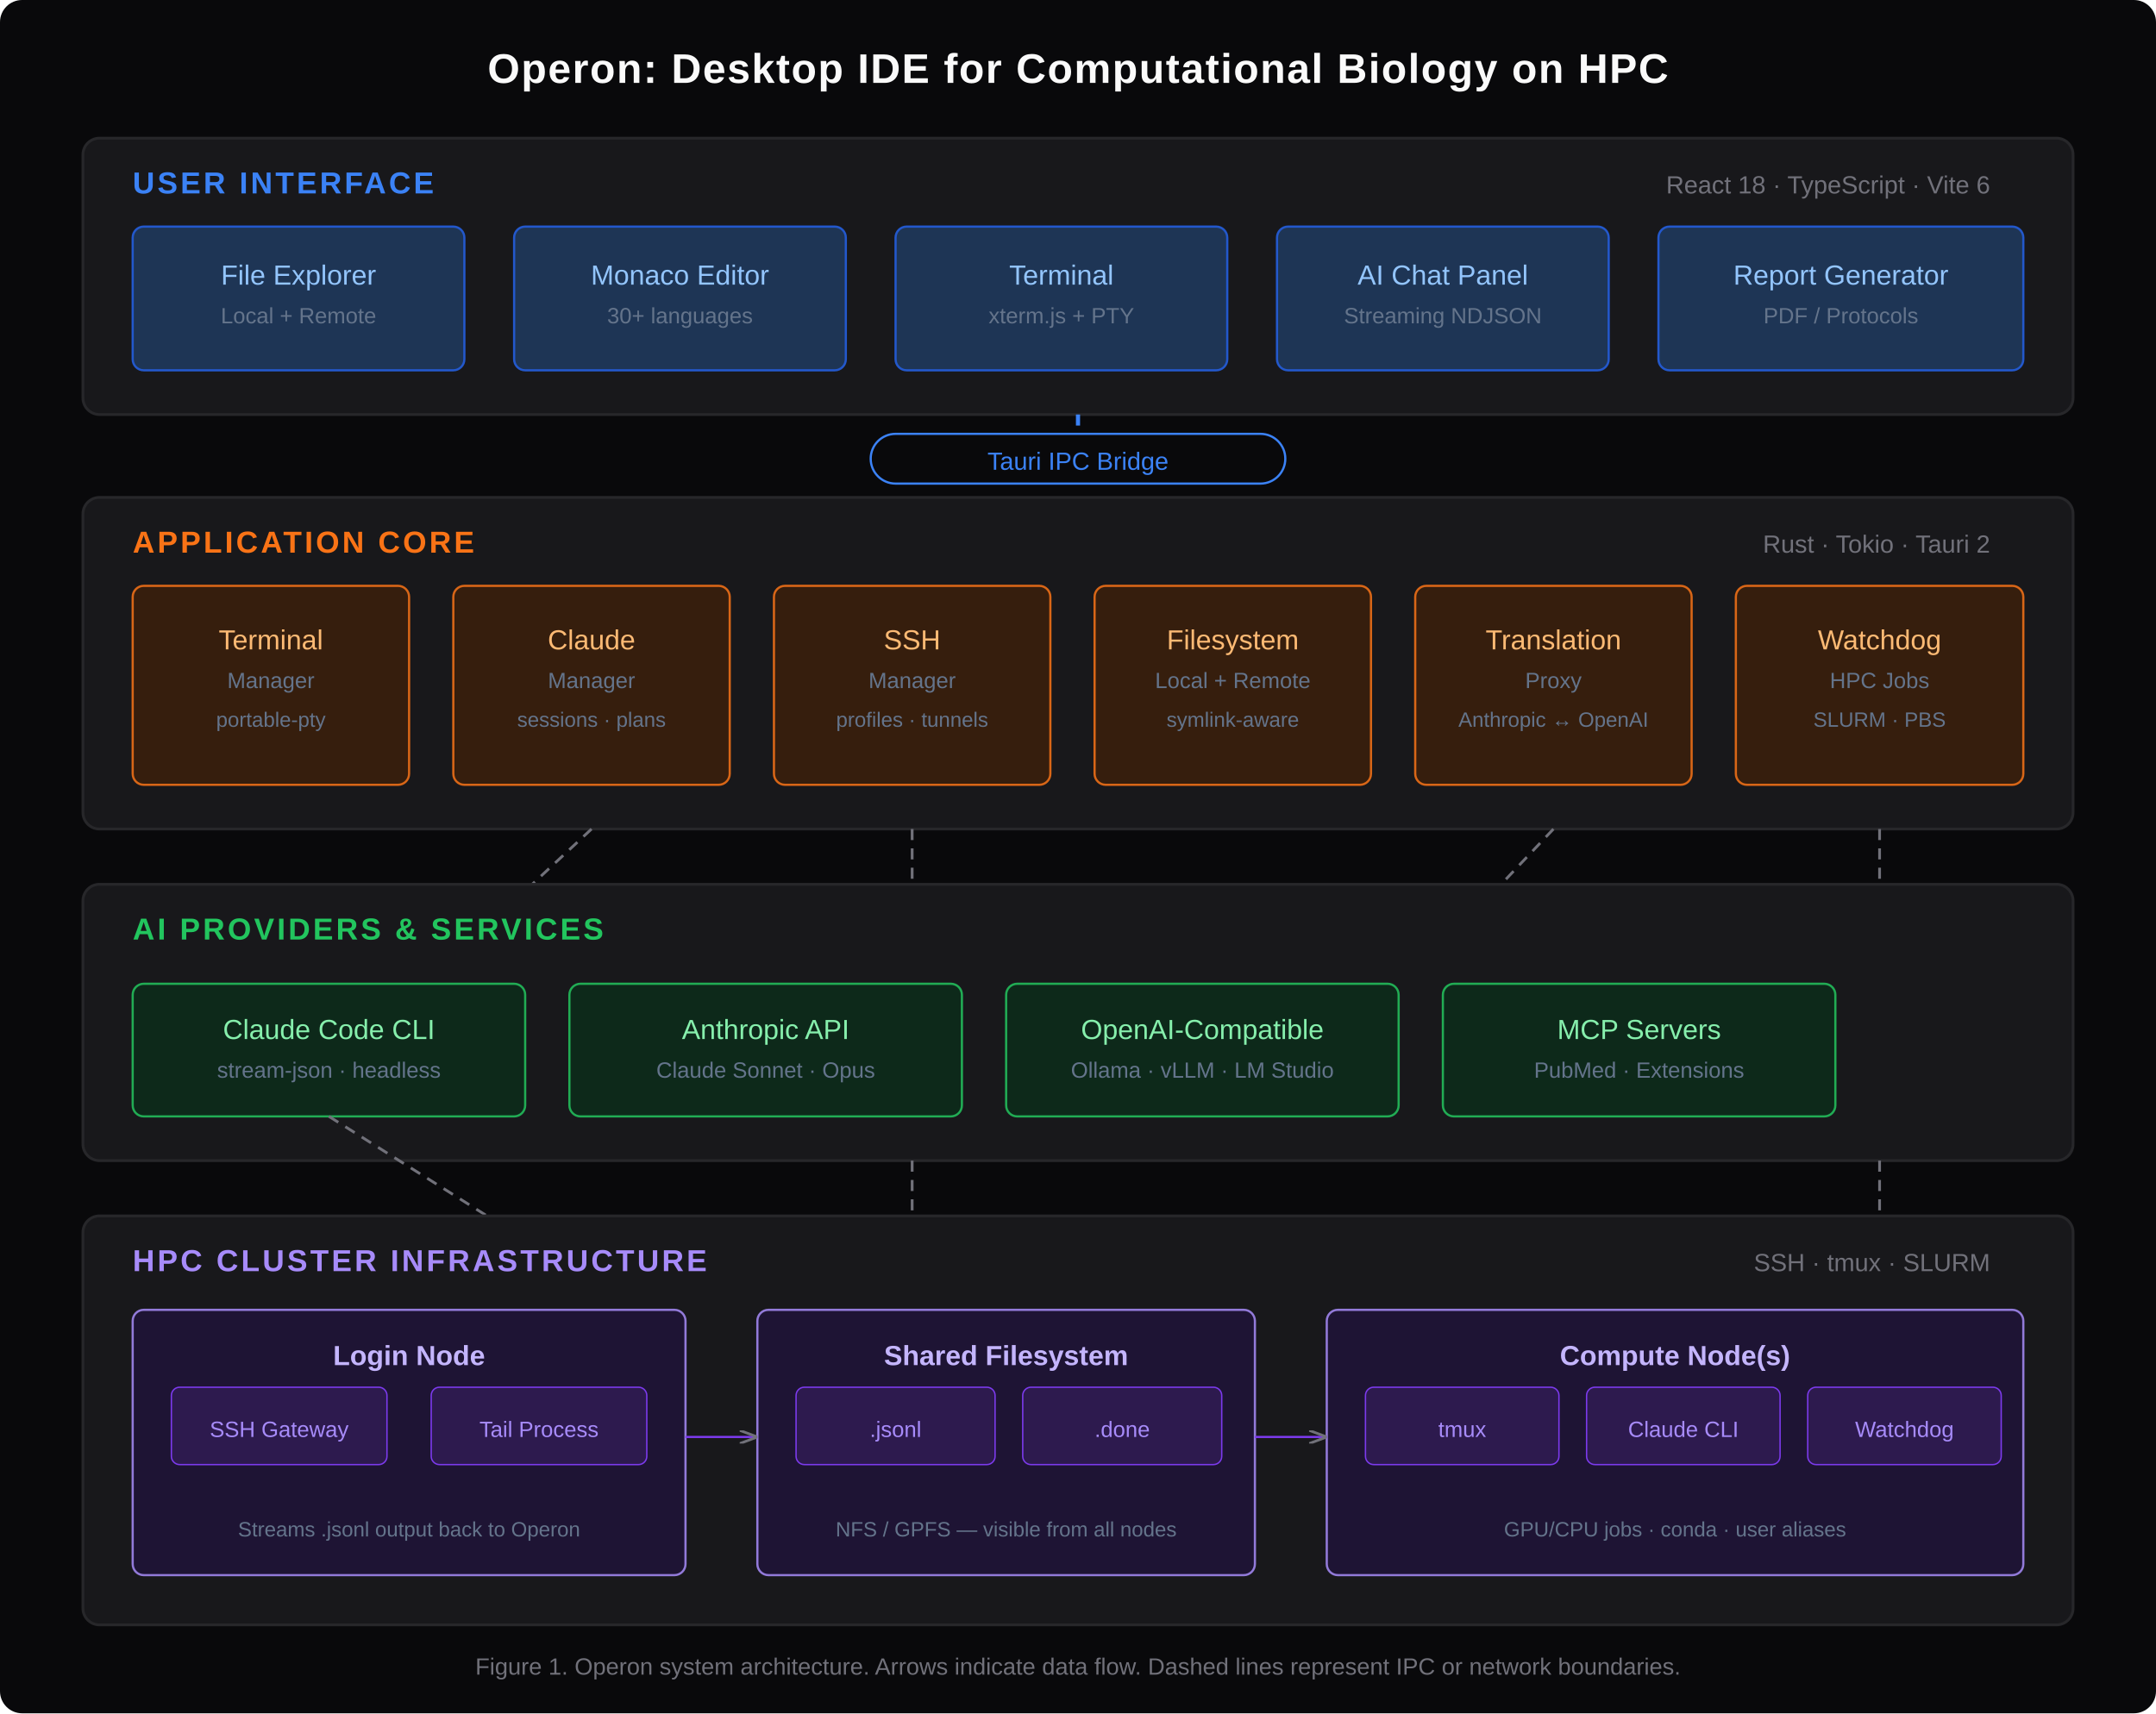
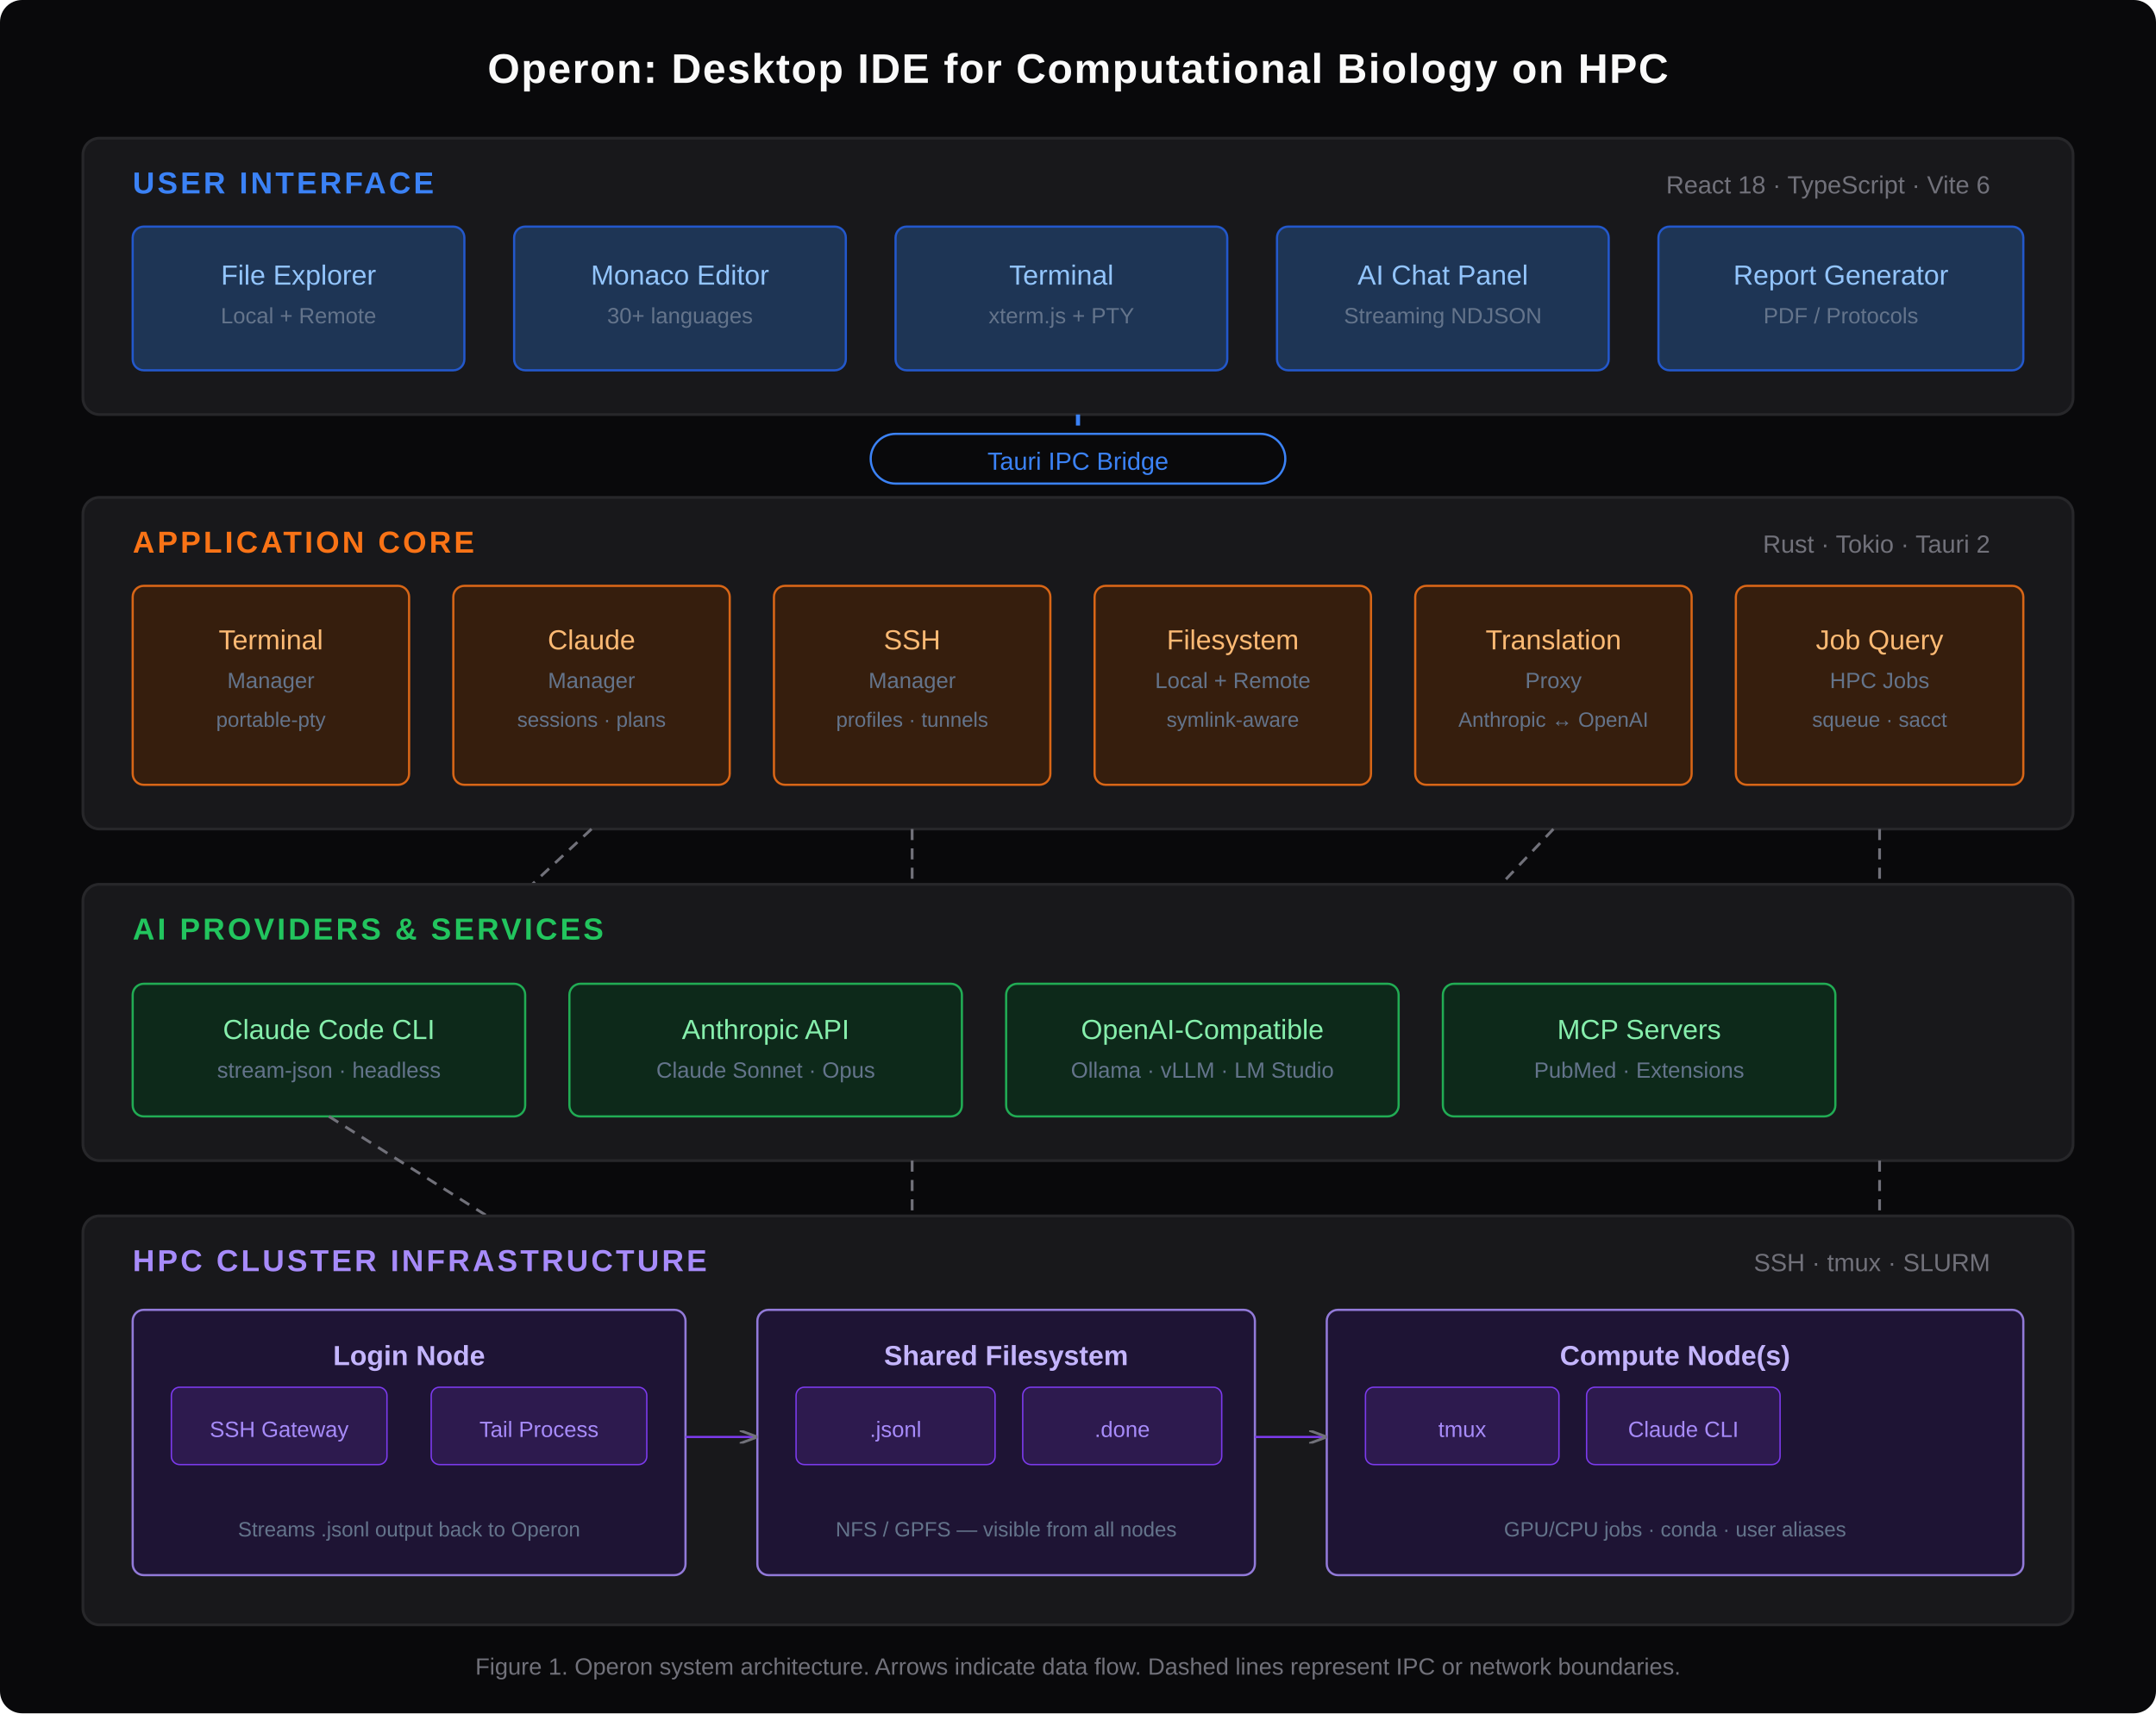
<svg xmlns="http://www.w3.org/2000/svg" viewBox="0 0 780 620" role="img" style="font-family: -apple-system, 'Helvetica Neue', Arial, sans-serif;">
  <defs>
    <marker id="arrow" markerWidth="8" markerHeight="6" refX="8" refY="3" orient="auto">
      <path d="M0,0 L8,3 L0,6" fill="none" stroke="#71717a" stroke-width="1.2" />
    </marker>
    <marker id="arrow-accent" markerWidth="8" markerHeight="6" refX="8" refY="3" orient="auto">
      <path d="M0,0 L8,3 L0,6" fill="none" stroke="#3b82f6" stroke-width="1.2" />
    </marker>
  </defs>
  <rect width="780" height="620" rx="8" fill="#09090b" />
  <text x="390" y="30" text-anchor="middle" fill="#fafafa" font-size="15" font-weight="600" letter-spacing="0.5">Operon: Desktop IDE for Computational Biology on HPC</text>
  <rect x="30" y="50" width="720" height="100" rx="6" fill="#18181b" stroke="#27272a" stroke-width="1" />
  <text x="48" y="70" fill="#3b82f6" font-size="11" font-weight="600" letter-spacing="1">USER INTERFACE</text>
  <text x="720" y="70" text-anchor="end" fill="#71717a" font-size="9">React 18 · TypeScript · Vite 6</text>
  <rect x="48" y="82" width="120" height="52" rx="4" fill="#1e3a5f" stroke="#2563eb" stroke-width="0.8" opacity="0.85" />
  <text x="108" y="103" text-anchor="middle" fill="#93c5fd" font-size="10" font-weight="500">File Explorer</text>
  <text x="108" y="117" text-anchor="middle" fill="#64748b" font-size="8">Local + Remote</text>
  <rect x="186" y="82" width="120" height="52" rx="4" fill="#1e3a5f" stroke="#2563eb" stroke-width="0.8" opacity="0.85" />
  <text x="246" y="103" text-anchor="middle" fill="#93c5fd" font-size="10" font-weight="500">Monaco Editor</text>
  <text x="246" y="117" text-anchor="middle" fill="#64748b" font-size="8">30+ languages</text>
  <rect x="324" y="82" width="120" height="52" rx="4" fill="#1e3a5f" stroke="#2563eb" stroke-width="0.8" opacity="0.85" />
  <text x="384" y="103" text-anchor="middle" fill="#93c5fd" font-size="10" font-weight="500">Terminal</text>
  <text x="384" y="117" text-anchor="middle" fill="#64748b" font-size="8">xterm.js + PTY</text>
  <rect x="462" y="82" width="120" height="52" rx="4" fill="#1e3a5f" stroke="#2563eb" stroke-width="0.8" opacity="0.85" />
  <text x="522" y="103" text-anchor="middle" fill="#93c5fd" font-size="10" font-weight="500">AI Chat Panel</text>
  <text x="522" y="117" text-anchor="middle" fill="#64748b" font-size="8">Streaming NDJSON</text>
  <rect x="600" y="82" width="132" height="52" rx="4" fill="#1e3a5f" stroke="#2563eb" stroke-width="0.8" opacity="0.85" />
  <text x="666" y="103" text-anchor="middle" fill="#93c5fd" font-size="10" font-weight="500">Report Generator</text>
  <text x="666" y="117" text-anchor="middle" fill="#64748b" font-size="8">PDF / Protocols</text>
  <line x1="390" y1="150" x2="390" y2="175" stroke="#3b82f6" stroke-width="1.5" stroke-dasharray="4,3" marker-end="url(#arrow-accent)" />
  <rect x="315" y="157" width="150" height="18" rx="9" fill="#09090b" stroke="#3b82f6" stroke-width="0.8" />
  <text x="390" y="170" text-anchor="middle" fill="#3b82f6" font-size="9" font-weight="500">Tauri IPC Bridge</text>
  <rect x="30" y="180" width="720" height="120" rx="6" fill="#18181b" stroke="#27272a" stroke-width="1" />
  <text x="48" y="200" fill="#f97316" font-size="11" font-weight="600" letter-spacing="1">APPLICATION CORE</text>
  <text x="720" y="200" text-anchor="end" fill="#71717a" font-size="9">Rust · Tokio · Tauri 2</text>
  <rect x="48" y="212" width="100" height="72" rx="4" fill="#3b1f0b" stroke="#f97316" stroke-width="0.8" opacity="0.85" />
  <text x="98" y="235" text-anchor="middle" fill="#fdba74" font-size="10" font-weight="500">Terminal</text>
  <text x="98" y="249" text-anchor="middle" fill="#64748b" font-size="8">Manager</text>
  <text x="98" y="263" text-anchor="middle" fill="#64748b" font-size="7.5">portable-pty</text>
  <rect x="164" y="212" width="100" height="72" rx="4" fill="#3b1f0b" stroke="#f97316" stroke-width="0.8" opacity="0.85" />
  <text x="214" y="235" text-anchor="middle" fill="#fdba74" font-size="10" font-weight="500">Claude</text>
  <text x="214" y="249" text-anchor="middle" fill="#64748b" font-size="8">Manager</text>
  <text x="214" y="263" text-anchor="middle" fill="#64748b" font-size="7.5">sessions · plans</text>
  <rect x="280" y="212" width="100" height="72" rx="4" fill="#3b1f0b" stroke="#f97316" stroke-width="0.8" opacity="0.85" />
  <text x="330" y="235" text-anchor="middle" fill="#fdba74" font-size="10" font-weight="500">SSH</text>
  <text x="330" y="249" text-anchor="middle" fill="#64748b" font-size="8">Manager</text>
  <text x="330" y="263" text-anchor="middle" fill="#64748b" font-size="7.5">profiles · tunnels</text>
  <rect x="396" y="212" width="100" height="72" rx="4" fill="#3b1f0b" stroke="#f97316" stroke-width="0.8" opacity="0.85" />
  <text x="446" y="235" text-anchor="middle" fill="#fdba74" font-size="10" font-weight="500">Filesystem</text>
  <text x="446" y="249" text-anchor="middle" fill="#64748b" font-size="8">Local + Remote</text>
  <text x="446" y="263" text-anchor="middle" fill="#64748b" font-size="7.5">symlink-aware</text>
  <rect x="512" y="212" width="100" height="72" rx="4" fill="#3b1f0b" stroke="#f97316" stroke-width="0.8" opacity="0.85" />
  <text x="562" y="235" text-anchor="middle" fill="#fdba74" font-size="10" font-weight="500">Translation</text>
  <text x="562" y="249" text-anchor="middle" fill="#64748b" font-size="8">Proxy</text>
  <text x="562" y="263" text-anchor="middle" fill="#64748b" font-size="7.5">Anthropic ↔ OpenAI</text>
  <rect x="628" y="212" width="104" height="72" rx="4" fill="#3b1f0b" stroke="#f97316" stroke-width="0.8" opacity="0.85" />
-   <text x="680" y="235" text-anchor="middle" fill="#fdba74" font-size="10" font-weight="500">Watchdog</text>
+   <text x="680" y="235" text-anchor="middle" fill="#fdba74" font-size="10" font-weight="500">Job Query</text>
  <text x="680" y="249" text-anchor="middle" fill="#64748b" font-size="8">HPC Jobs</text>
-   <text x="680" y="263" text-anchor="middle" fill="#64748b" font-size="7.5">SLURM · PBS</text>
+   <text x="680" y="263" text-anchor="middle" fill="#64748b" font-size="7.5">squeue · sacct</text>
  <line x1="330" y1="300" x2="330" y2="355" stroke="#71717a" stroke-width="1" stroke-dasharray="4,3" marker-end="url(#arrow)" />
  <line x1="214" y1="300" x2="155" y2="355" stroke="#71717a" stroke-width="1" stroke-dasharray="4,3" marker-end="url(#arrow)" />
  <line x1="562" y1="300" x2="510" y2="355" stroke="#71717a" stroke-width="1" stroke-dasharray="4,3" marker-end="url(#arrow)" />
  <line x1="680" y1="300" x2="680" y2="355" stroke="#71717a" stroke-width="1" stroke-dasharray="4,3" marker-end="url(#arrow)" />
  <rect x="30" y="320" width="720" height="100" rx="6" fill="#18181b" stroke="#27272a" stroke-width="1" />
  <text x="48" y="340" fill="#22c55e" font-size="11" font-weight="600" letter-spacing="1">AI PROVIDERS &amp; SERVICES</text>
  <rect x="48" y="356" width="142" height="48" rx="4" fill="#0b2b1a" stroke="#22c55e" stroke-width="0.8" opacity="0.85" />
  <text x="119" y="376" text-anchor="middle" fill="#86efac" font-size="10" font-weight="500">Claude Code CLI</text>
  <text x="119" y="390" text-anchor="middle" fill="#64748b" font-size="8">stream-json · headless</text>
  <rect x="206" y="356" width="142" height="48" rx="4" fill="#0b2b1a" stroke="#22c55e" stroke-width="0.8" opacity="0.85" />
  <text x="277" y="376" text-anchor="middle" fill="#86efac" font-size="10" font-weight="500">Anthropic API</text>
  <text x="277" y="390" text-anchor="middle" fill="#64748b" font-size="8">Claude Sonnet · Opus</text>
  <rect x="364" y="356" width="142" height="48" rx="4" fill="#0b2b1a" stroke="#22c55e" stroke-width="0.8" opacity="0.85" />
  <text x="435" y="376" text-anchor="middle" fill="#86efac" font-size="10" font-weight="500">OpenAI-Compatible</text>
  <text x="435" y="390" text-anchor="middle" fill="#64748b" font-size="8">Ollama · vLLM · LM Studio</text>
  <rect x="522" y="356" width="142" height="48" rx="4" fill="#0b2b1a" stroke="#22c55e" stroke-width="0.8" opacity="0.85" />
  <text x="593" y="376" text-anchor="middle" fill="#86efac" font-size="10" font-weight="500">MCP Servers</text>
  <text x="593" y="390" text-anchor="middle" fill="#64748b" font-size="8">PubMed · Extensions</text>
  <line x1="330" y1="420" x2="330" y2="455" stroke="#71717a" stroke-width="1" stroke-dasharray="4,3" marker-end="url(#arrow)" />
  <line x1="680" y1="420" x2="680" y2="455" stroke="#71717a" stroke-width="1" stroke-dasharray="4,3" marker-end="url(#arrow)" />
  <line x1="119" y1="404" x2="200" y2="455" stroke="#71717a" stroke-width="1" stroke-dasharray="4,3" marker-end="url(#arrow)" />
  <rect x="30" y="440" width="720" height="148" rx="6" fill="#18181b" stroke="#27272a" stroke-width="1" />
  <text x="48" y="460" fill="#a78bfa" font-size="11" font-weight="600" letter-spacing="1">HPC CLUSTER INFRASTRUCTURE</text>
  <text x="720" y="460" text-anchor="end" fill="#71717a" font-size="9">SSH · tmux · SLURM</text>
  <rect x="48" y="474" width="200" height="96" rx="4" fill="#1e1338" stroke="#a78bfa" stroke-width="0.8" opacity="0.85" />
  <text x="148" y="494" text-anchor="middle" fill="#c4b5fd" font-size="10" font-weight="600">Login Node</text>
  <rect x="62" y="502" width="78" height="28" rx="3" fill="#2d1a4e" stroke="#7c3aed" stroke-width="0.5" />
  <text x="101" y="520" text-anchor="middle" fill="#a78bfa" font-size="8">SSH Gateway</text>
  <rect x="156" y="502" width="78" height="28" rx="3" fill="#2d1a4e" stroke="#7c3aed" stroke-width="0.5" />
  <text x="195" y="520" text-anchor="middle" fill="#a78bfa" font-size="8">Tail Process</text>
  <text x="148" y="556" text-anchor="middle" fill="#64748b" font-size="7.5">Streams .jsonl output back to Operon</text>
  <rect x="274" y="474" width="180" height="96" rx="4" fill="#1e1338" stroke="#a78bfa" stroke-width="0.8" opacity="0.85" />
  <text x="364" y="494" text-anchor="middle" fill="#c4b5fd" font-size="10" font-weight="600">Shared Filesystem</text>
  <rect x="288" y="502" width="72" height="28" rx="3" fill="#2d1a4e" stroke="#7c3aed" stroke-width="0.5" />
  <text x="324" y="520" text-anchor="middle" fill="#a78bfa" font-size="8">.jsonl</text>
  <rect x="370" y="502" width="72" height="28" rx="3" fill="#2d1a4e" stroke="#7c3aed" stroke-width="0.5" />
  <text x="406" y="520" text-anchor="middle" fill="#a78bfa" font-size="8">.done</text>
  <text x="364" y="556" text-anchor="middle" fill="#64748b" font-size="7.5">NFS / GPFS — visible from all nodes</text>
  <rect x="480" y="474" width="252" height="96" rx="4" fill="#1e1338" stroke="#a78bfa" stroke-width="0.8" opacity="0.85" />
  <text x="606" y="494" text-anchor="middle" fill="#c4b5fd" font-size="10" font-weight="600">Compute Node(s)</text>
  <rect x="494" y="502" width="70" height="28" rx="3" fill="#2d1a4e" stroke="#7c3aed" stroke-width="0.5" />
  <text x="529" y="520" text-anchor="middle" fill="#a78bfa" font-size="8">tmux</text>
  <rect x="574" y="502" width="70" height="28" rx="3" fill="#2d1a4e" stroke="#7c3aed" stroke-width="0.5" />
  <text x="609" y="520" text-anchor="middle" fill="#a78bfa" font-size="8">Claude CLI</text>
-   <rect x="654" y="502" width="70" height="28" rx="3" fill="#2d1a4e" stroke="#7c3aed" stroke-width="0.5" />
-   <text x="689" y="520" text-anchor="middle" fill="#a78bfa" font-size="8">Watchdog</text>
  <text x="606" y="556" text-anchor="middle" fill="#64748b" font-size="7.5">GPU/CPU jobs · conda · user aliases</text>
  <line x1="248" y1="520" x2="274" y2="520" stroke="#7c3aed" stroke-width="0.8" marker-end="url(#arrow)" />
  <line x1="454" y1="520" x2="480" y2="520" stroke="#7c3aed" stroke-width="0.8" marker-end="url(#arrow)" />
  <text x="390" y="606" text-anchor="middle" fill="#71717a" font-size="8.5">Figure 1. Operon system architecture. Arrows indicate data flow. Dashed lines represent IPC or network boundaries.</text>
</svg>
